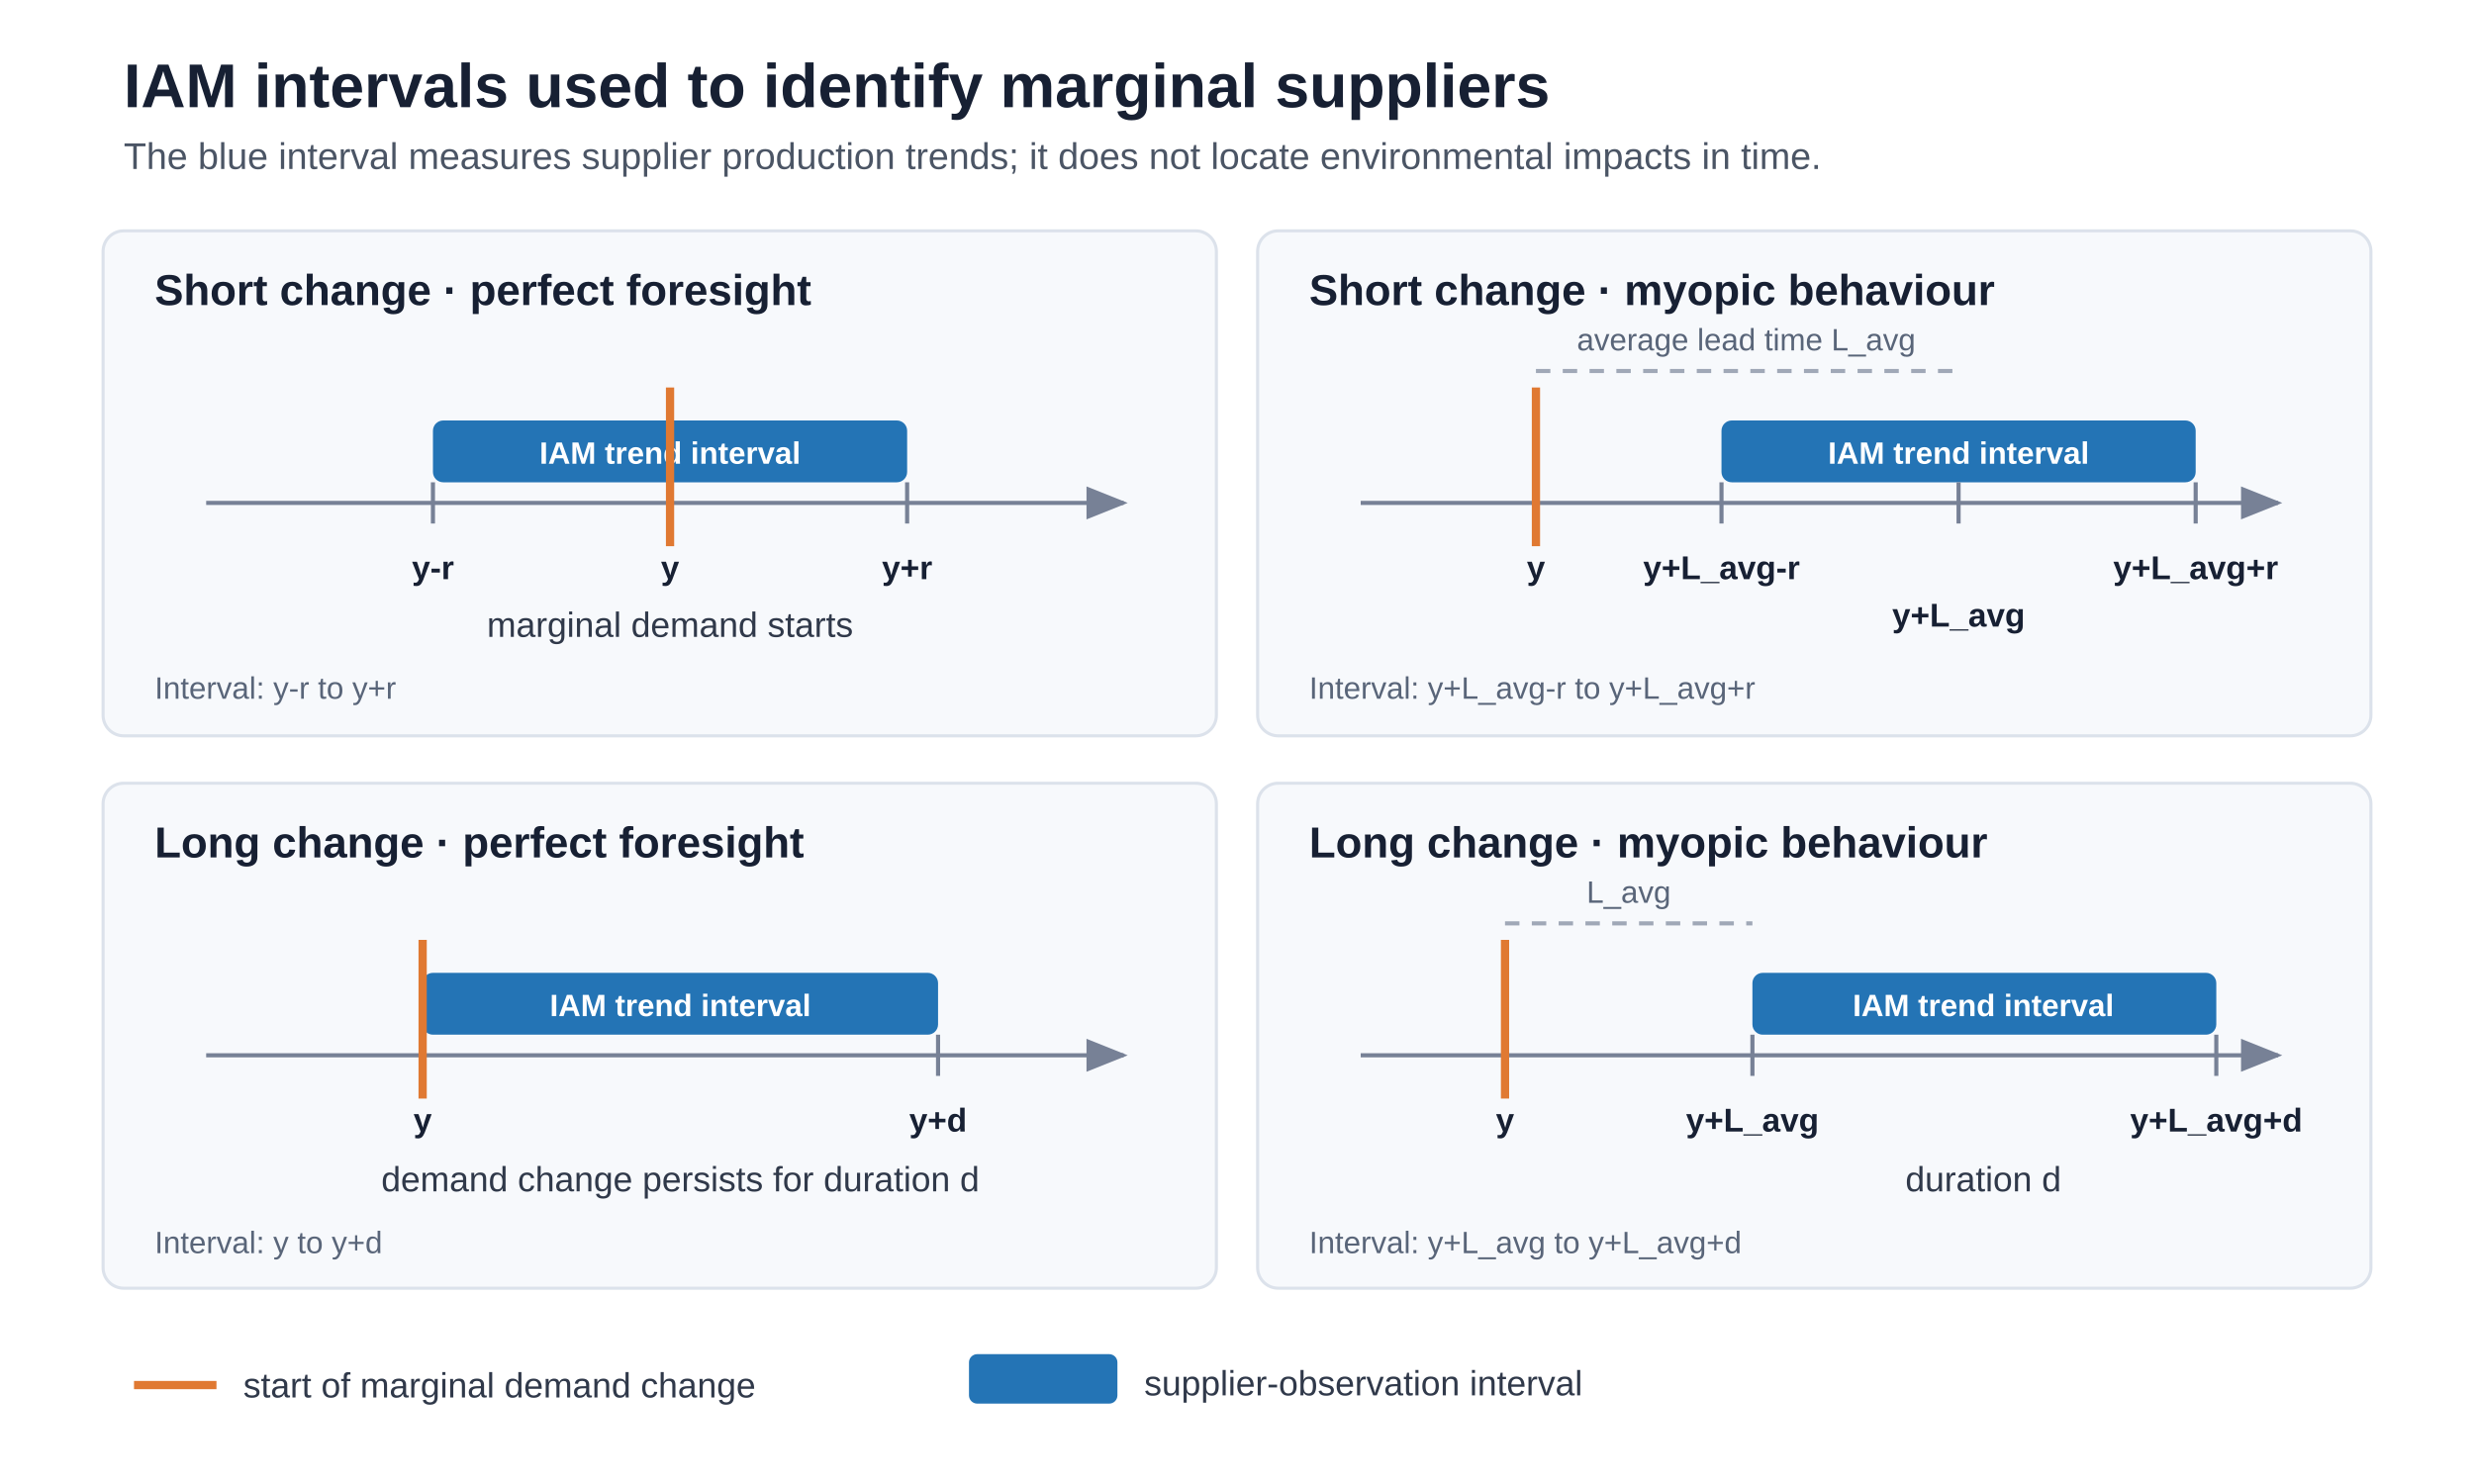
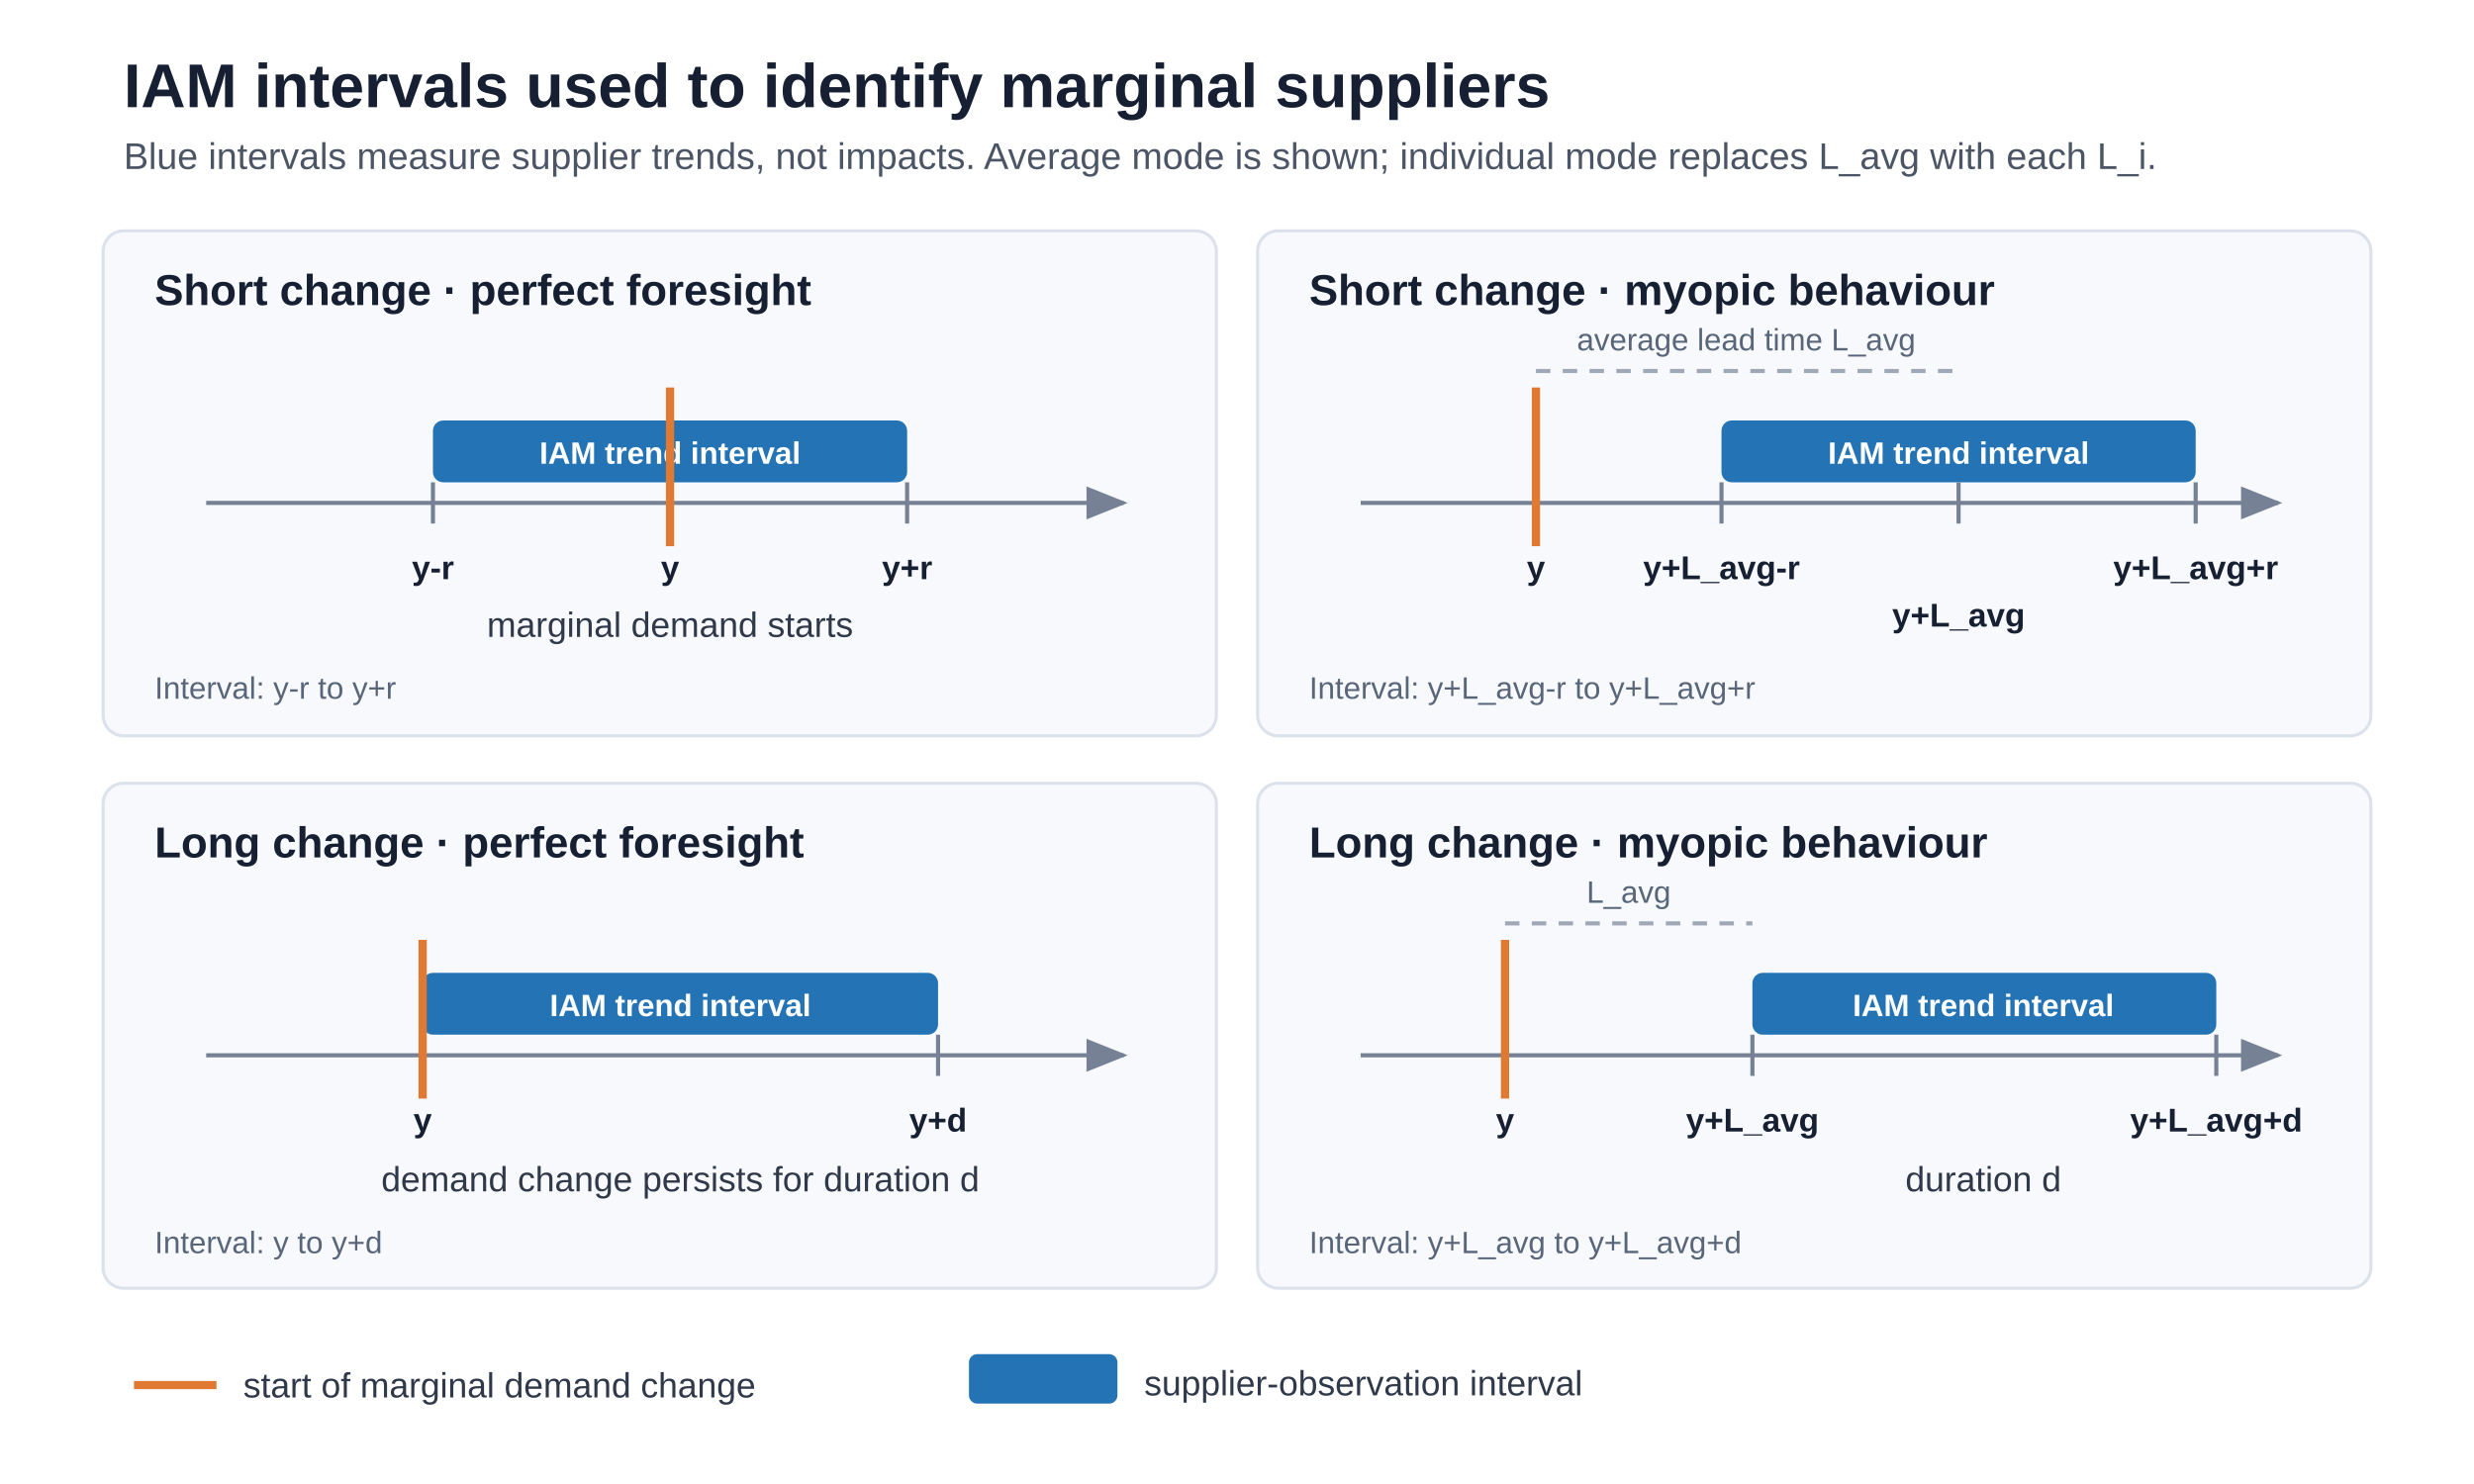
<svg xmlns="http://www.w3.org/2000/svg" width="1200" height="720" viewBox="0 0 1200 720" role="img" aria-labelledby="title desc">
  <defs>
    <style>
      .title { font: 700 30px Arial, sans-serif; fill: #172033; }
      .subtitle { font: 18px Arial, sans-serif; fill: #4b5565; }
      .panel-title { font: 700 21px Arial, sans-serif; fill: #172033; }
      .label { font: 17px Arial, sans-serif; fill: #30394a; }
      .small { font: 15px Arial, sans-serif; fill: #596579; }
      .time { font: 700 16px Arial, sans-serif; fill: #172033; }
      .axis { stroke: #778196; stroke-width: 2; }
      .tick { stroke: #778196; stroke-width: 2; }
      .window { fill: #2474b5; }
      .window-text { font: 700 15px Arial, sans-serif; fill: #ffffff; }
      .demand { stroke: #e07932; stroke-width: 4; }
      .lead { stroke: #a0a8b7; stroke-width: 2; stroke-dasharray: 7 6; }
      .panel { fill: #f7f9fc; stroke: #dce2eb; stroke-width: 1.5; rx: 10; }
    </style>
    <marker id="arrow" markerWidth="10" markerHeight="8" refX="9" refY="4" orient="auto">
      <path d="M0,0 L10,4 L0,8 z" fill="#778196" />
    </marker>
  </defs>
  <rect width="1200" height="720" fill="#ffffff" />
  <text x="60" y="52" class="title">IAM intervals used to identify marginal suppliers</text>
-   <text x="60" y="82" class="subtitle">The blue interval measures supplier production trends; it does not locate environmental impacts in time.</text>
+   <text x="60" y="82" class="subtitle">Blue intervals measure supplier trends, not impacts. Average mode is shown; individual mode replaces L_avg with each L_i.</text>
  <rect x="50" y="112" width="540" height="245" class="panel" />
  <text x="75" y="148" class="panel-title">Short change · perfect foresight</text>
  <line x1="100" y1="244" x2="545" y2="244" class="axis" marker-end="url(#arrow)" />
  <rect x="210" y="204" width="230" height="30" rx="5" class="window" />
  <text x="325" y="225" text-anchor="middle" class="window-text">IAM trend interval</text>
  <line x1="210" y1="234" x2="210" y2="254" class="tick" />
  <line x1="325" y1="188" x2="325" y2="265" class="demand" />
  <line x1="440" y1="234" x2="440" y2="254" class="tick" />
  <text x="210" y="281" text-anchor="middle" class="time">y-r</text>
  <text x="325" y="281" text-anchor="middle" class="time">y</text>
  <text x="440" y="281" text-anchor="middle" class="time">y+r</text>
  <text x="325" y="309" text-anchor="middle" class="label">marginal demand starts</text>
  <text x="75" y="339" class="small">Interval: y-r to y+r</text>
  <rect x="610" y="112" width="540" height="245" class="panel" />
  <text x="635" y="148" class="panel-title">Short change · myopic behaviour</text>
  <line x1="660" y1="244" x2="1105" y2="244" class="axis" marker-end="url(#arrow)" />
  <line x1="745" y1="188" x2="745" y2="265" class="demand" />
  <line x1="745" y1="180" x2="950" y2="180" class="lead" />
  <text x="847" y="170" text-anchor="middle" class="small">average lead time L_avg</text>
  <rect x="835" y="204" width="230" height="30" rx="5" class="window" />
  <text x="950" y="225" text-anchor="middle" class="window-text">IAM trend interval</text>
  <line x1="835" y1="234" x2="835" y2="254" class="tick" />
  <line x1="950" y1="234" x2="950" y2="254" class="tick" />
  <line x1="1065" y1="234" x2="1065" y2="254" class="tick" />
  <text x="745" y="281" text-anchor="middle" class="time">y</text>
  <text x="835" y="281" text-anchor="middle" class="time">y+L_avg-r</text>
  <text x="950" y="304" text-anchor="middle" class="time">y+L_avg</text>
  <text x="1065" y="281" text-anchor="middle" class="time">y+L_avg+r</text>
  <text x="635" y="339" class="small">Interval: y+L_avg-r to y+L_avg+r</text>
  <rect x="50" y="380" width="540" height="245" class="panel" />
  <text x="75" y="416" class="panel-title">Long change · perfect foresight</text>
  <line x1="100" y1="512" x2="545" y2="512" class="axis" marker-end="url(#arrow)" />
  <rect x="205" y="472" width="250" height="30" rx="5" class="window" />
  <text x="330" y="493" text-anchor="middle" class="window-text">IAM trend interval</text>
  <line x1="205" y1="456" x2="205" y2="533" class="demand" />
  <line x1="455" y1="502" x2="455" y2="522" class="tick" />
  <text x="205" y="549" text-anchor="middle" class="time">y</text>
  <text x="455" y="549" text-anchor="middle" class="time">y+d</text>
  <text x="330" y="578" text-anchor="middle" class="label">demand change persists for duration d</text>
  <text x="75" y="608" class="small">Interval: y to y+d</text>
  <rect x="610" y="380" width="540" height="245" class="panel" />
  <text x="635" y="416" class="panel-title">Long change · myopic behaviour</text>
  <line x1="660" y1="512" x2="1105" y2="512" class="axis" marker-end="url(#arrow)" />
  <line x1="730" y1="456" x2="730" y2="533" class="demand" />
  <line x1="730" y1="448" x2="850" y2="448" class="lead" />
  <text x="790" y="438" text-anchor="middle" class="small">L_avg</text>
  <rect x="850" y="472" width="225" height="30" rx="5" class="window" />
  <text x="962" y="493" text-anchor="middle" class="window-text">IAM trend interval</text>
  <line x1="850" y1="502" x2="850" y2="522" class="tick" />
  <line x1="1075" y1="502" x2="1075" y2="522" class="tick" />
  <text x="730" y="549" text-anchor="middle" class="time">y</text>
  <text x="850" y="549" text-anchor="middle" class="time">y+L_avg</text>
  <text x="1075" y="549" text-anchor="middle" class="time">y+L_avg+d</text>
  <text x="962" y="578" text-anchor="middle" class="label">duration d</text>
  <text x="635" y="608" class="small">Interval: y+L_avg to y+L_avg+d</text>
  <line x1="65" y1="672" x2="105" y2="672" class="demand" />
  <text x="118" y="678" class="label">start of marginal demand change</text>
  <rect x="470" y="657" width="72" height="24" rx="4" class="window" />
  <text x="555" y="677" class="label">supplier-observation interval</text>
</svg>
